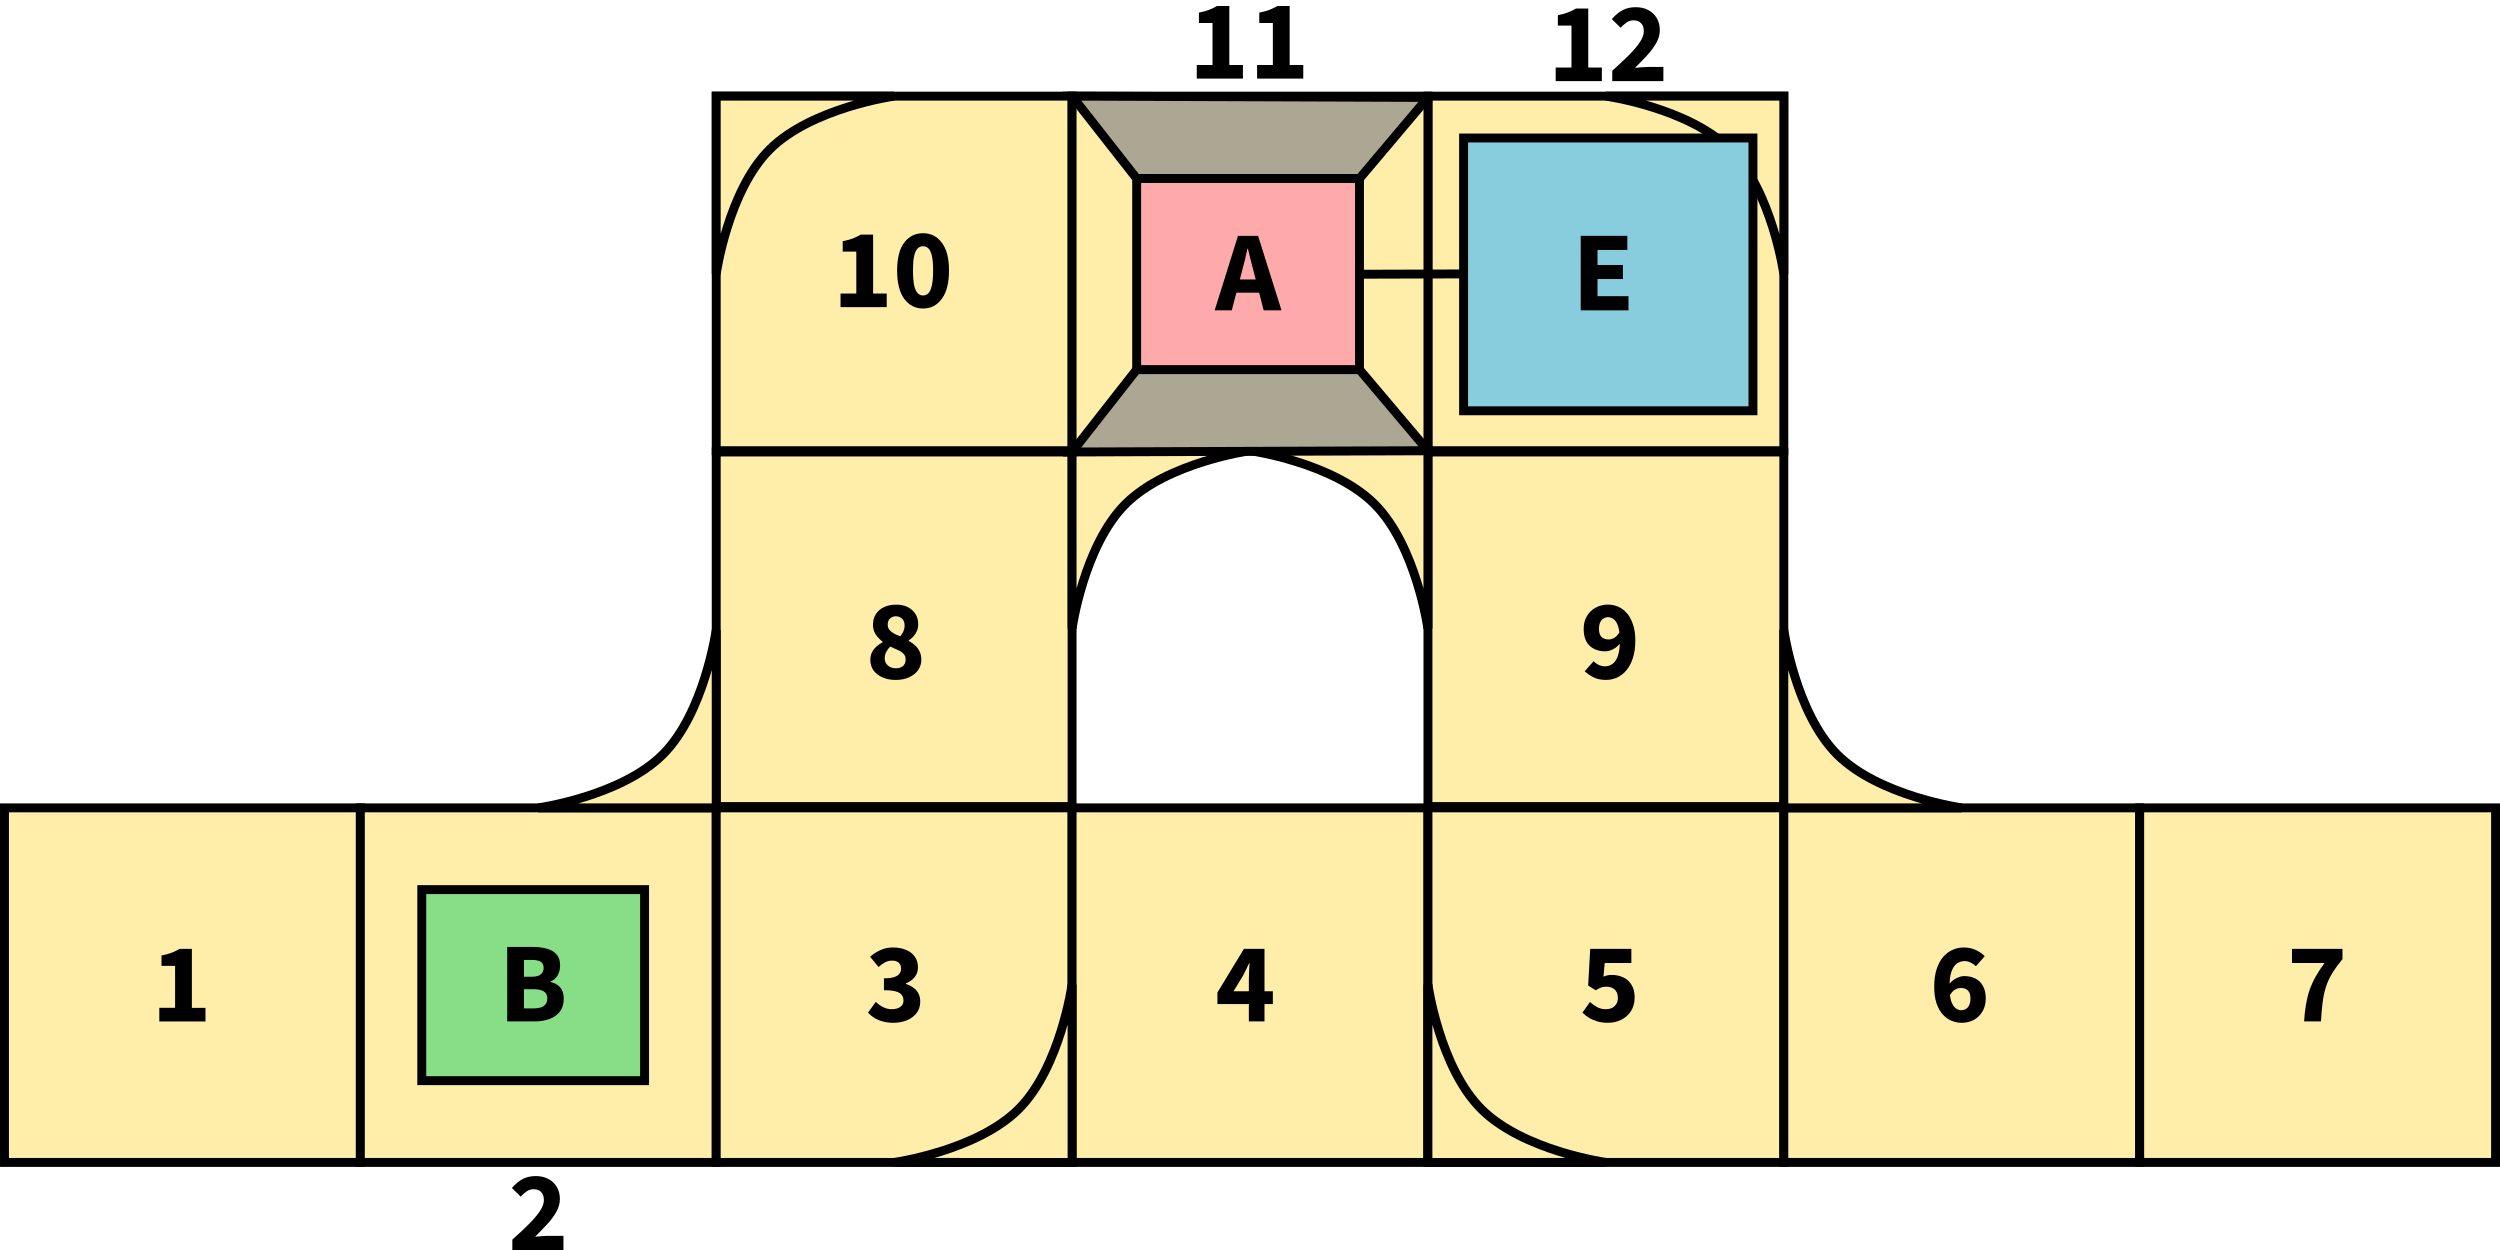
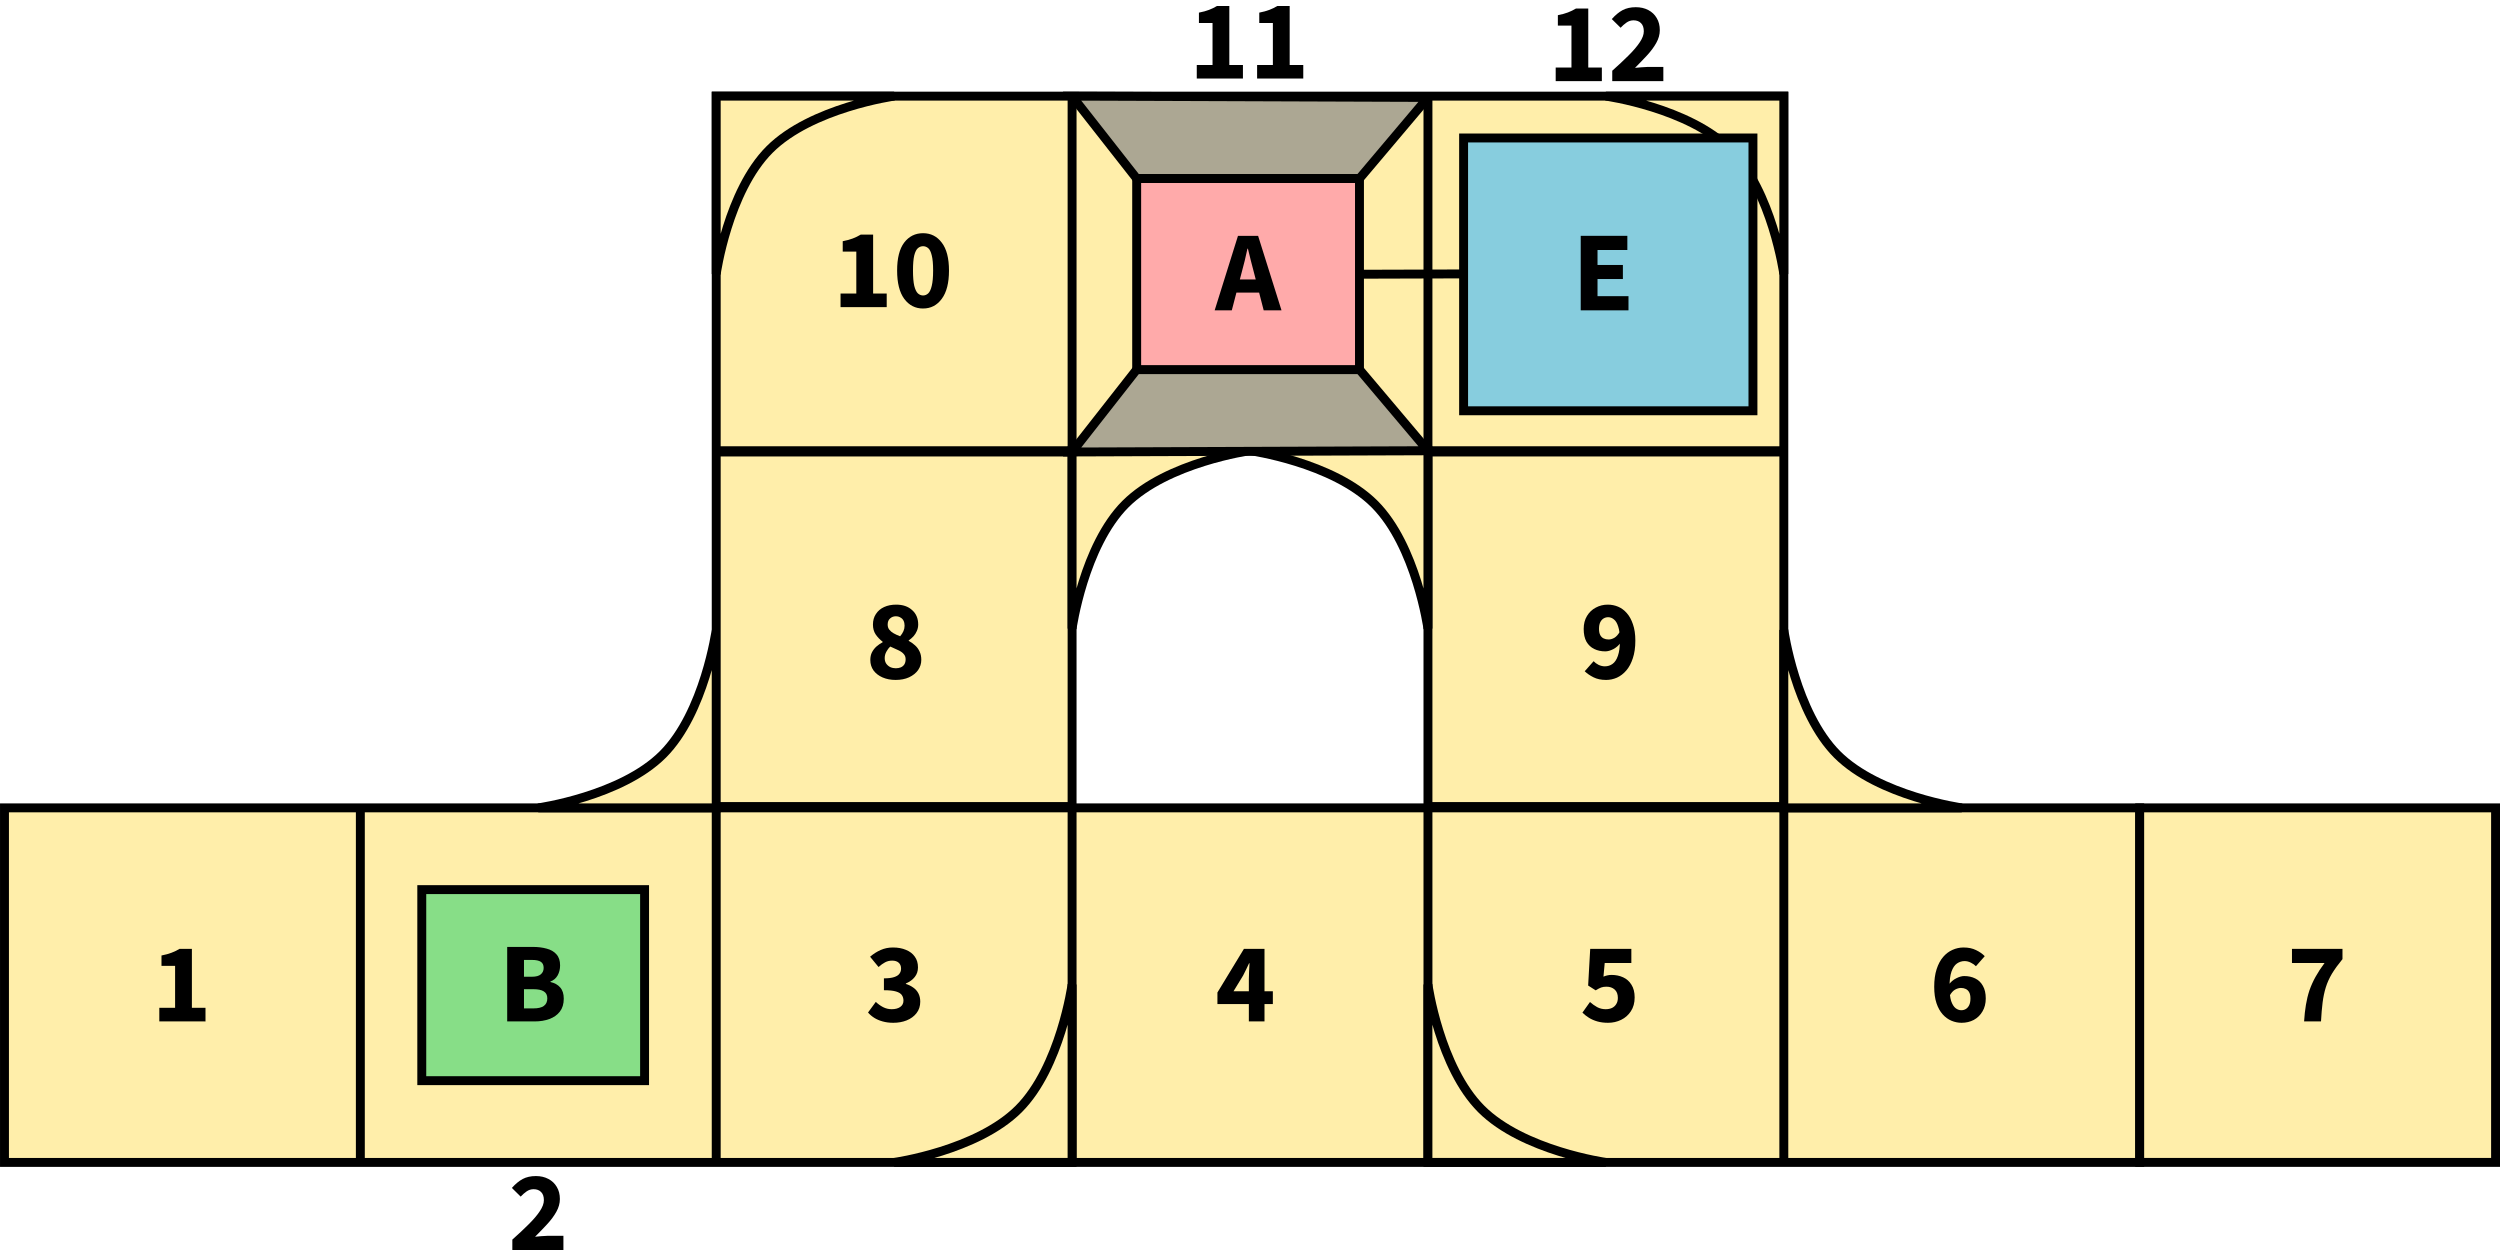
- <svg xmlns="http://www.w3.org/2000/svg" width="700" height="350" viewBox="0 0 185.207 92.604" version="1.1" id="svg40">
-   <defs id="defs40">
-     <rect x="318.266" y="77.825" width="66.601" height="37.655" id="rect32" />
-     <rect x="-121.644" y="218.737" width="302.437" height="217.621" id="rect1" />
-     <rect x="61.556" y="155.415" width="150.646" height="71.544" id="rect2" />
-     <rect x="91.392" y="324.078" width="234.368" height="129.519" id="rect40" />
-     <rect x="37.795" y="37.795" width="481.807" height="314.259" id="rect11032" />
-     <rect x="37.795" y="37.795" width="481.807" height="314.259" id="rect11033" />
-     <rect x="37.795" y="37.795" width="481.807" height="314.259" id="rect11034" />
-     <rect x="37.795" y="37.795" width="481.807" height="314.259" id="rect11035" />
-     <rect x="37.795" y="37.795" width="481.807" height="314.259" id="rect11036" />
-     <rect x="37.795" y="37.795" width="481.807" height="314.259" id="rect11039" />
-     <rect x="37.795" y="37.795" width="481.807" height="314.259" id="rect11041" />
-     <rect x="37.795" y="37.795" width="481.807" height="314.259" id="rect11043" />
-     <rect x="91.392" y="324.078" width="234.368" height="129.519" id="rect41" />
-     <rect x="91.392" y="324.078" width="234.368" height="129.519" id="rect42" />
-     <rect x="91.392" y="324.078" width="234.368" height="129.519" id="rect43" />
-     <rect x="91.392" y="324.078" width="234.368" height="129.519" id="rect47" />
-     <rect x="91.392" y="324.078" width="234.368" height="129.519" id="rect48" />
-     <rect x="91.392" y="324.078" width="234.368" height="129.519" id="rect49" />
-     <rect x="91.392" y="324.078" width="234.368" height="129.519" id="rect50" />
-     <rect x="61.556" y="155.415" width="150.646" height="71.544" id="rect3" />
-     <rect x="61.556" y="155.415" width="150.646" height="71.544" id="rect4" />
-     <rect x="61.556" y="155.415" width="150.646" height="71.544" id="rect5" />
-     <rect x="37.795" y="37.795" width="481.807" height="314.259" id="rect11155" />
-     <rect x="37.795" y="37.795" width="481.807" height="314.259" id="rect11156" />
-     <rect x="37.795" y="37.795" width="481.807" height="314.259" id="rect11157" />
-     <rect x="37.795" y="37.795" width="481.807" height="314.259" id="rect11158" />
-     <rect x="37.795" y="37.795" width="481.807" height="314.259" id="rect11159" />
-     <rect x="37.795" y="37.795" width="481.807" height="314.259" id="rect11160" />
-     <rect x="37.795" y="37.795" width="481.807" height="314.259" id="rect11161" />
-     <rect x="37.795" y="37.795" width="481.807" height="314.259" id="rect11163" />
-     <rect x="37.795" y="37.795" width="481.807" height="314.259" id="rect11164" />
-     <rect x="37.795" y="37.795" width="481.807" height="314.259" id="rect11165" />
-     <rect x="37.795" y="37.795" width="481.807" height="314.259" id="rect11206" />
-     <rect x="37.795" y="37.795" width="481.807" height="314.259" id="rect11207" />
-     <rect x="37.795" y="37.795" width="481.807" height="314.259" id="rect11209" />
-     <rect x="37.795" y="37.795" width="481.807" height="314.259" id="rect11211" />
-     <rect x="37.795" y="37.795" width="481.807" height="314.259" id="rect11241" />
-     <rect x="-121.644" y="218.737" width="302.437" height="217.621" id="rect17" />
-     <rect x="-121.644" y="218.737" width="302.437" height="217.621" id="rect18" />
-     <rect x="-121.644" y="218.737" width="302.437" height="217.621" id="rect19" />
-     <rect x="-121.644" y="218.737" width="302.437" height="217.621" id="rect21" />
-     <rect x="-121.644" y="218.737" width="302.437" height="217.621" id="rect22" />
-     <rect x="-121.644" y="218.737" width="302.437" height="217.621" id="rect23" />
-     <rect x="-121.644" y="218.737" width="302.437" height="217.621" id="rect24" />
-     <rect x="-121.644" y="218.737" width="302.437" height="217.621" id="rect25" />
-     <rect x="-121.644" y="218.737" width="302.437" height="217.621" id="rect26" />
-     <rect x="-121.644" y="218.737" width="302.437" height="217.621" id="rect27" />
-     <rect x="-121.644" y="218.737" width="302.437" height="217.621" id="rect28" />
-     <rect x="-121.644" y="218.737" width="302.437" height="217.621" id="rect29" />
-     <rect x="-121.644" y="218.737" width="302.437" height="217.621" id="rect30" />
-     <rect x="-121.644" y="218.737" width="302.437" height="217.621" id="rect31" />
+ <svg xmlns="http://www.w3.org/2000/svg" width="700" height="350" viewBox="0 0 185.207 92.604">
+   <defs>
+     <path id="a" d="M318.266 77.825h66.601v37.655h-66.601z" />
  </defs>
-   <rect style="fill:#ffeeaa;fill-opacity:1;stroke:#000000;stroke-width:0.661;stroke-dasharray:none;stroke-opacity:1" id="rect11134" width="26.364" height="26.267" x="0.331" y="59.849" />
-   <rect style="fill:#ffeeaa;fill-opacity:1;stroke:#000000;stroke-width:0.661;stroke-dasharray:none;stroke-opacity:1" id="rect11135" width="26.364" height="26.267" x="26.695" y="59.849" />
-   <rect style="fill:#ffeeaa;fill-opacity:1;stroke:#000000;stroke-width:0.661;stroke-dasharray:none;stroke-opacity:1" id="rect11136" width="26.364" height="26.267" x="53.059" y="59.849" />
-   <rect style="fill:#ffeeaa;fill-opacity:1;stroke:#000000;stroke-width:0.661;stroke-dasharray:none;stroke-opacity:1" id="rect11137" width="26.364" height="26.267" x="79.423" y="59.849" />
-   <rect style="fill:#ffeeaa;fill-opacity:1;stroke:#000000;stroke-width:0.661;stroke-dasharray:none;stroke-opacity:1" id="rect11138" width="26.364" height="26.267" x="105.787" y="59.849" />
-   <rect style="fill:#ffeeaa;fill-opacity:1;stroke:#000000;stroke-width:0.661;stroke-dasharray:none;stroke-opacity:1" id="rect11139" width="26.364" height="26.267" x="132.151" y="59.849" />
-   <rect style="fill:#ffeeaa;fill-opacity:1;stroke:#000000;stroke-width:0.661;stroke-dasharray:none;stroke-opacity:1" id="rect11140" width="26.364" height="26.267" x="158.515" y="59.849" />
-   <rect style="fill:#ffeeaa;fill-opacity:1;stroke:#000000;stroke-width:0.661;stroke-dasharray:none;stroke-opacity:1" id="rect11141" width="26.364" height="26.267" x="53.059" y="33.485" />
-   <rect style="fill:#ffeeaa;fill-opacity:1;stroke:#000000;stroke-width:0.661;stroke-dasharray:none;stroke-opacity:1" id="rect11142" width="26.364" height="26.267" x="105.787" y="33.485" />
-   <rect style="fill:#ffeeaa;fill-opacity:1;stroke:#000000;stroke-width:0.661;stroke-dasharray:none;stroke-opacity:1" id="rect11143" width="26.364" height="26.267" x="53.059" y="7.122" />
-   <rect style="fill:#ffeeaa;fill-opacity:1;stroke:#000000;stroke-width:0.661;stroke-dasharray:none;stroke-opacity:1" id="rect11144" width="26.364" height="26.267" x="105.787" y="7.122" />
-   <rect style="fill:#ffeeaa;fill-opacity:1;stroke:#000000;stroke-width:0.661;stroke-dasharray:none;stroke-opacity:1" id="rect11145" width="26.364" height="26.267" x="79.423" y="7.122" />
-   <path style="fill:#ffeeaa;fill-opacity:1;stroke:#000000;stroke-width:0.661;stroke-dasharray:none;stroke-opacity:1" d="m 39.876,59.849 c 0,0 6.131,-0.858 9.227,-3.954 3.097,-3.096 3.955,-9.227 3.955,-9.227 l 4.99e-4,13.182 z" id="path11145" />
-   <path style="fill:#ffeeaa;fill-opacity:1;stroke:#000000;stroke-width:0.661;stroke-dasharray:none;stroke-opacity:1" d="m 66.24,86.116 c 0,0 6.131,-0.858 9.227,-3.954 3.097,-3.096 3.955,-9.227 3.955,-9.227 l 4.99e-4,13.182 z" id="path11146" />
-   <path style="fill:#ffeeaa;fill-opacity:1;stroke:#000000;stroke-width:0.661;stroke-dasharray:none;stroke-opacity:1" d="m 145.333,59.849 c 0,0 -6.131,-0.858 -9.227,-3.954 -3.097,-3.096 -3.955,-9.227 -3.955,-9.227 l -5e-4,13.182 z" id="path11147" />
-   <path style="fill:#ffeeaa;fill-opacity:1;stroke:#000000;stroke-width:0.661;stroke-dasharray:none;stroke-opacity:1" d="m 118.967,86.116 c 0,0 -6.131,-0.858 -9.227,-3.954 -3.097,-3.096 -3.955,-9.227 -3.955,-9.227 l -5e-4,13.182 z" id="path11148" />
-   <path style="fill:#ffeeaa;fill-opacity:1;stroke:#000000;stroke-width:0.661;stroke-dasharray:none;stroke-opacity:1" d="m 66.241,7.122 c 0,0 -6.131,0.858 -9.227,3.955 -3.097,3.096 -3.955,9.227 -3.955,9.227 L 53.059,7.122 Z" id="path11149" />
-   <path style="fill:#ffeeaa;fill-opacity:1;stroke:#000000;stroke-width:0.661;stroke-dasharray:none;stroke-opacity:1" d="m 118.968,7.122 c 0,0 6.131,0.858 9.227,3.955 3.097,3.096 3.955,9.227 3.955,9.227 l 5e-4,-13.182 z" id="path11150" />
-   <path style="fill:#ffeeaa;fill-opacity:1;stroke:#000000;stroke-width:0.661;stroke-dasharray:none;stroke-opacity:1" d="m 92.602,33.388 c 0,0 6.131,0.858 9.227,3.955 3.097,3.096 3.955,9.227 3.955,9.227 l 5e-4,-13.182 z" id="path11151" />
-   <path style="fill:#ffeeaa;fill-opacity:1;stroke:#000000;stroke-width:0.661;stroke-dasharray:none;stroke-opacity:1" d="m 92.605,33.388 c 0,0 -6.131,0.858 -9.227,3.955 -3.097,3.096 -3.955,9.227 -3.955,9.227 l -4.98e-4,-13.182 z" id="path11152" />
-   <path style="fill:#aca793;fill-opacity:1;stroke:#000000;stroke-width:0.661;stroke-dasharray:none;stroke-opacity:1" d="m 79.421,33.485 4.787,-6.105 H 100.715 l 5.072,6.008 z" id="path11153" />
-   <path style="fill:#aca793;fill-opacity:1;stroke:#000000;stroke-width:0.661;stroke-dasharray:none;stroke-opacity:1" d="M 79.421,7.122 84.208,13.227 H 100.715 l 5.072,-6.008 z" id="path11154" />
-   <path style="font-weight:bold;font-size:32px;font-family:'Source Sans 3';-inkscape-font-specification:'Source Sans 3 Bold';white-space:pre;stroke-width:0.661" d="m 11.802,75.671 v -1.008 h 1.168 V 71.556 h -1.008 v -0.77 q 0.44,-0.085 0.745,-0.203 0.313,-0.119 0.593,-0.288 h 0.914 v 4.369 h 1.008 v 1.008 z" id="text1" aria-label="1" />
-   <path style="font-weight:bold;font-size:32px;font-family:'Source Sans 3';-inkscape-font-specification:'Source Sans 3 Bold';white-space:pre;stroke-width:0.661" d="m 37.955,92.604 v -0.77 q 0.677,-0.601 1.202,-1.126 0.533,-0.525 0.83,-0.974 0.305,-0.449 0.305,-0.821 0,-0.398 -0.203,-0.601 -0.203,-0.212 -0.559,-0.212 -0.288,0 -0.525,0.169 -0.229,0.161 -0.432,0.381 l -0.652,-0.643 q 0.389,-0.44 0.796,-0.66 0.415,-0.22 0.982,-0.22 0.525,0 0.923,0.212 0.406,0.212 0.627,0.593 0.229,0.381 0.229,0.897 0,0.483 -0.262,0.948 -0.254,0.457 -0.677,0.914 -0.423,0.457 -0.897,0.931 0.203,-0.025 0.457,-0.042 0.254,-0.025 0.44,-0.025 h 1.202 v 1.05 z" id="text18" aria-label="2" />
-   <path style="font-weight:bold;font-size:32px;font-family:'Source Sans 3';-inkscape-font-specification:'Source Sans 3 Bold';white-space:pre;stroke-width:0.661" d="m 66.177,75.772 q -0.432,0 -0.787,-0.102 -0.347,-0.093 -0.618,-0.262 -0.271,-0.169 -0.466,-0.398 l 0.576,-0.787 q 0.246,0.237 0.542,0.389 0.296,0.152 0.635,0.152 0.389,0 0.627,-0.161 0.246,-0.169 0.246,-0.474 0,-0.237 -0.119,-0.406 -0.119,-0.178 -0.432,-0.271 -0.305,-0.093 -0.897,-0.093 v -0.881 q 0.483,0 0.762,-0.093 0.279,-0.093 0.389,-0.254 0.119,-0.161 0.119,-0.373 0,-0.288 -0.178,-0.44 -0.169,-0.152 -0.483,-0.152 -0.288,0 -0.525,0.127 -0.229,0.119 -0.483,0.347 L 64.458,70.878 q 0.373,-0.322 0.787,-0.5 0.415,-0.186 0.906,-0.186 0.55,0 0.965,0.178 0.423,0.169 0.652,0.5 0.237,0.322 0.237,0.796 0,0.415 -0.237,0.711 -0.229,0.296 -0.66,0.483 v 0.034 q 0.305,0.093 0.55,0.271 0.246,0.169 0.381,0.432 0.135,0.262 0.135,0.61 0,0.5 -0.279,0.855 -0.271,0.347 -0.728,0.533 -0.449,0.178 -0.991,0.178 z" id="text19" aria-label="3" />
-   <g id="g1" transform="matrix(1.000001,0,0,1.000001,26.61406,-45.88952)">
-     <rect style="fill:#87cdde;fill-opacity:1;stroke:#000000;stroke-width:0.661;stroke-dasharray:none;stroke-opacity:1" id="rect11212" width="21.436" height="20.21" x="81.814" y="56.112" />
-     <path style="font-weight:bold;font-size:32px;font-family:'Source Sans 3';-inkscape-font-specification:'Source Sans 3 Bold';white-space:pre;stroke-width:2.5" d="m -119.181,245.748 v -20.864 h 13.056 v 3.968 h -8.352 v 4.192 h 7.104 v 3.936 h -7.104 v 4.8 h 8.672 v 3.968 z" id="text20" transform="matrix(0.2645822,0,0,0.2645822,122.0223,3.860782)" aria-label="E" />
-   </g>
-   <path style="font-weight:bold;font-size:32px;font-family:'Source Sans 3';-inkscape-font-specification:'Source Sans 3 Bold';white-space:pre;stroke-width:0.661" d="M 92.518,75.67 V 72.563 q 0,-0.254 0.017,-0.601 0.025,-0.347 0.034,-0.601 h -0.034 q -0.102,0.22 -0.212,0.449 -0.11,0.22 -0.229,0.457 l -0.711,1.168 h 2.913 v 0.948 h -4.106 v -0.855 l 1.964,-3.234 h 1.524 v 5.376 z" id="text21" aria-label="4" />
-   <rect style="fill:#ffaaaa;fill-opacity:1;stroke:#000000;stroke-width:0.661;stroke-dasharray:none;stroke-opacity:1" id="rect11208" width="16.506" height="14.153" x="84.208" y="13.227" />
-   <rect style="fill:#87de87;fill-opacity:1;stroke:#000000;stroke-width:0.661;stroke-dasharray:none;stroke-opacity:1" id="rect11210" width="16.506" height="14.153" x="31.246" y="65.906" />
-   <path style="font-weight:bold;font-size:32px;font-family:'Source Sans 3';-inkscape-font-specification:'Source Sans 3 Bold';white-space:pre;stroke-width:0.661" d="m 89.985,22.992 1.727,-5.52 h 1.49 l 1.736,5.52 h -1.321 l -0.72,-2.794 q -0.119,-0.415 -0.229,-0.881 -0.11,-0.466 -0.22,-0.897 h -0.034 q -0.093,0.432 -0.203,0.897 -0.11,0.466 -0.229,0.881 l -0.728,2.794 z m 1.135,-1.312 v -0.974 h 2.659 v 0.974 z" id="text17" aria-label="A" />
-   <path style="font-weight:bold;font-size:32px;font-family:'Source Sans 3';-inkscape-font-specification:'Source Sans 3 Bold';white-space:pre;stroke-width:0.661" d="m 37.574,75.67 v -5.52 h 1.888 q 0.576,0 1.033,0.127 0.466,0.119 0.728,0.423 0.271,0.296 0.271,0.821 0,0.415 -0.186,0.745 -0.186,0.322 -0.533,0.449 v 0.034 q 0.466,0.102 0.728,0.406 0.262,0.296 0.262,0.83 0,0.584 -0.288,0.957 -0.288,0.373 -0.779,0.55 -0.483,0.178 -1.075,0.178 z m 1.245,-3.31 h 0.584 q 0.457,0 0.66,-0.178 0.212,-0.178 0.212,-0.474 0,-0.322 -0.212,-0.457 -0.212,-0.135 -0.652,-0.135 h -0.593 z m 0,2.345 h 0.703 q 0.508,0 0.762,-0.178 0.262,-0.186 0.262,-0.567 0,-0.356 -0.262,-0.516 -0.254,-0.161 -0.762,-0.161 h -0.703 z" id="text22" aria-label="B" />
-   <path style="font-weight:bold;font-size:32px;font-family:'Source Sans 3';-inkscape-font-specification:'Source Sans 3 Bold';white-space:pre;stroke-width:0.661" d="m 145.324,75.772 q -0.389,0 -0.754,-0.152 -0.364,-0.152 -0.652,-0.474 -0.288,-0.322 -0.457,-0.821 -0.169,-0.508 -0.169,-1.219 0,-0.754 0.178,-1.304 0.178,-0.55 0.483,-0.906 0.305,-0.356 0.694,-0.525 0.389,-0.178 0.821,-0.178 0.533,0 0.923,0.195 0.389,0.186 0.643,0.449 l -0.652,0.745 q -0.144,-0.152 -0.373,-0.262 -0.229,-0.119 -0.466,-0.119 -0.305,0 -0.567,0.178 -0.254,0.178 -0.406,0.601 -0.144,0.415 -0.144,1.126 0,0.669 0.119,1.05 0.127,0.373 0.33,0.533 0.203,0.152 0.423,0.152 0.186,0 0.339,-0.093 0.152,-0.093 0.246,-0.279 0.093,-0.195 0.093,-0.5 0,-0.288 -0.093,-0.457 -0.093,-0.169 -0.254,-0.246 -0.152,-0.076 -0.356,-0.076 -0.212,0 -0.44,0.127 -0.22,0.127 -0.398,0.449 l -0.059,-0.813 q 0.212,-0.313 0.542,-0.474 0.33,-0.169 0.593,-0.169 0.457,0 0.821,0.178 0.364,0.178 0.567,0.55 0.212,0.364 0.212,0.931 0,0.559 -0.246,0.965 -0.237,0.406 -0.643,0.627 -0.406,0.212 -0.897,0.212 z" id="text23" aria-label="6" />
-   <path style="font-weight:bold;font-size:32px;font-family:'Source Sans 3';-inkscape-font-specification:'Source Sans 3 Bold';white-space:pre;stroke-width:0.661" d="m 119.128,75.772 q -0.44,0 -0.796,-0.102 -0.347,-0.102 -0.618,-0.271 -0.271,-0.169 -0.483,-0.381 l 0.559,-0.787 q 0.246,0.22 0.533,0.381 0.288,0.152 0.627,0.152 0.271,0 0.474,-0.093 0.203,-0.102 0.313,-0.288 0.119,-0.186 0.119,-0.457 0,-0.406 -0.237,-0.618 -0.237,-0.212 -0.61,-0.212 -0.229,0 -0.389,0.059 -0.161,0.059 -0.406,0.212 l -0.559,-0.356 0.152,-2.718 h 3.048 v 1.05 h -1.973 l -0.093,1.008 q 0.161,-0.068 0.296,-0.093 0.135,-0.034 0.305,-0.034 0.466,0 0.855,0.178 0.389,0.178 0.618,0.55 0.237,0.373 0.237,0.94 0,0.601 -0.279,1.024 -0.271,0.415 -0.72,0.635 -0.449,0.22 -0.974,0.22 z" id="text24" aria-label="5" />
-   <path style="font-weight:bold;font-size:32px;font-family:'Source Sans 3';-inkscape-font-specification:'Source Sans 3 Bold';white-space:pre;stroke-width:0.661" d="m 170.694,75.67 q 0.042,-0.669 0.135,-1.228 0.093,-0.567 0.262,-1.075 0.178,-0.508 0.449,-0.999 0.271,-0.491 0.669,-1.024 h -2.413 V 70.294 h 3.742 v 0.762 q -0.474,0.576 -0.779,1.075 -0.296,0.5 -0.457,1.016 -0.161,0.516 -0.237,1.126 -0.076,0.61 -0.119,1.397 z" id="text25" aria-label="7" />
-   <path style="font-weight:bold;font-size:32px;font-family:'Source Sans 3';-inkscape-font-specification:'Source Sans 3 Bold';white-space:pre;stroke-width:0.661" d="m 66.347,50.372 q -0.533,0 -0.965,-0.186 -0.423,-0.186 -0.669,-0.516 -0.237,-0.339 -0.237,-0.77 0,-0.33 0.119,-0.567 0.127,-0.246 0.33,-0.432 0.212,-0.186 0.466,-0.322 v -0.034 q -0.305,-0.237 -0.516,-0.542 -0.203,-0.305 -0.203,-0.728 0,-0.457 0.22,-0.787 0.22,-0.339 0.61,-0.516 0.389,-0.178 0.889,-0.178 0.745,0 1.185,0.406 0.449,0.398 0.449,1.067 0,0.254 -0.102,0.483 -0.093,0.22 -0.254,0.398 -0.161,0.169 -0.347,0.296 v 0.034 q 0.254,0.135 0.466,0.33 0.212,0.186 0.339,0.457 0.127,0.262 0.127,0.618 0,0.423 -0.237,0.762 -0.237,0.33 -0.669,0.533 -0.423,0.195 -0.999,0.195 z m 0.339,-3.234 q 0.161,-0.186 0.246,-0.381 0.085,-0.195 0.085,-0.406 0,-0.212 -0.076,-0.364 -0.076,-0.152 -0.229,-0.237 -0.144,-0.093 -0.347,-0.093 -0.246,0 -0.423,0.161 -0.178,0.152 -0.178,0.457 0,0.22 0.119,0.373 0.119,0.152 0.322,0.271 0.212,0.119 0.483,0.22 z m -0.313,2.371 q 0.203,0 0.364,-0.068 0.169,-0.076 0.262,-0.22 0.093,-0.152 0.093,-0.381 0,-0.237 -0.144,-0.389 -0.135,-0.161 -0.398,-0.279 -0.254,-0.127 -0.593,-0.271 -0.178,0.161 -0.296,0.389 -0.119,0.22 -0.119,0.466 0,0.237 0.11,0.406 0.119,0.169 0.305,0.262 0.195,0.085 0.415,0.085 z" id="text26" aria-label="8" />
-   <path style="font-weight:bold;font-size:32px;font-family:'Source Sans 3';-inkscape-font-specification:'Source Sans 3 Bold';white-space:pre;stroke-width:0.661" d="m 118.975,50.372 q -0.533,0 -0.923,-0.195 -0.389,-0.195 -0.652,-0.449 l 0.66,-0.745 q 0.135,0.152 0.364,0.271 0.237,0.11 0.466,0.11 0.322,0 0.567,-0.178 0.254,-0.178 0.398,-0.593 0.152,-0.423 0.152,-1.135 0,-0.669 -0.127,-1.041 -0.119,-0.381 -0.322,-0.533 -0.195,-0.161 -0.423,-0.161 -0.178,0 -0.339,0.093 -0.152,0.093 -0.246,0.279 -0.093,0.186 -0.093,0.5 0,0.279 0.093,0.457 0.093,0.169 0.254,0.246 0.161,0.076 0.364,0.076 0.212,0 0.432,-0.127 0.22,-0.135 0.398,-0.449 l 0.059,0.813 q -0.203,0.296 -0.533,0.474 -0.33,0.169 -0.601,0.169 -0.457,0 -0.821,-0.178 -0.364,-0.178 -0.576,-0.542 -0.203,-0.373 -0.203,-0.94 0,-0.559 0.246,-0.965 0.246,-0.406 0.652,-0.618 0.406,-0.22 0.889,-0.22 0.398,0 0.762,0.152 0.364,0.152 0.643,0.474 0.288,0.322 0.457,0.83 0.178,0.5 0.178,1.211 0,0.754 -0.186,1.304 -0.178,0.55 -0.483,0.906 -0.305,0.356 -0.694,0.533 -0.389,0.169 -0.813,0.169 z" id="text27" aria-label="9" />
-   <path style="font-weight:bold;font-size:32px;font-family:'Source Sans 3';-inkscape-font-specification:'Source Sans 3 Bold';white-space:pre;stroke-width:0.661" d="m 62.27,22.754 v -1.008 h 1.168 v -3.107 h -1.008 v -0.77 q 0.44,-0.085 0.745,-0.203 0.313,-0.119 0.593,-0.288 h 0.914 v 4.369 h 1.008 v 1.008 z m 6.113,0.102 q -0.864,0 -1.397,-0.72 -0.525,-0.72 -0.525,-2.091 0,-1.38 0.525,-2.074 0.533,-0.694 1.397,-0.694 0.864,0 1.389,0.703 0.533,0.694 0.533,2.066 0,1.372 -0.533,2.091 -0.525,0.72 -1.389,0.72 z m 0,-0.965 q 0.212,0 0.381,-0.152 0.169,-0.161 0.262,-0.559 0.102,-0.406 0.102,-1.135 0,-0.737 -0.102,-1.126 -0.093,-0.389 -0.262,-0.533 -0.169,-0.144 -0.381,-0.144 -0.212,0 -0.381,0.144 -0.169,0.144 -0.271,0.533 -0.093,0.389 -0.093,1.126 0,0.728 0.093,1.135 0.102,0.398 0.271,0.559 0.169,0.152 0.381,0.152 z" id="text28" aria-label="10" />
-   <path style="font-weight:bold;font-size:32px;font-family:'Source Sans 3';-inkscape-font-specification:'Source Sans 3 Bold';white-space:pre;stroke-width:0.661" d="m 115.25,6.01 v -1.008 h 1.168 V 1.895 h -1.008 v -0.77 q 0.44,-0.085 0.745,-0.203 0.313,-0.119 0.593,-0.288 h 0.914 V 5.003 h 1.008 v 1.008 z m 4.191,0 v -0.77 q 0.677,-0.601 1.202,-1.126 0.533,-0.525 0.83,-0.974 0.305,-0.449 0.305,-0.821 0,-0.398 -0.203,-0.601 -0.203,-0.212 -0.559,-0.212 -0.288,0 -0.525,0.169 -0.229,0.161 -0.432,0.381 l -0.652,-0.643 q 0.389,-0.44 0.796,-0.66 0.415,-0.22 0.982,-0.22 0.525,0 0.923,0.212 0.406,0.212 0.627,0.593 0.229,0.381 0.229,0.897 0,0.483 -0.262,0.948 -0.254,0.457 -0.677,0.914 -0.423,0.457 -0.897,0.931 0.203,-0.025 0.457,-0.042 0.254,-0.025 0.44,-0.025 h 1.202 v 1.05 z" id="text29" aria-label="12" />
-   <path style="font-weight:bold;font-size:32px;font-family:'Source Sans 3';-inkscape-font-specification:'Source Sans 3 Bold';white-space:pre;stroke-width:0.661" d="m 88.659,5.821 v -1.008 h 1.168 V 1.706 h -1.008 V 0.935 q 0.44,-0.085 0.745,-0.203 0.313,-0.119 0.593,-0.288 H 91.072 V 4.813 h 1.008 v 1.008 z m 4.47,0 v -1.008 h 1.168 V 1.706 H 93.29 V 0.935 q 0.44,-0.085 0.745,-0.203 0.313,-0.119 0.593,-0.288 h 0.914 V 4.813 h 1.008 v 1.008 z" id="text30" aria-label="11" />
-   <text xml:space="preserve" transform="scale(0.2645822)" id="text31" style="font-weight:bold;font-size:32px;font-family:'Source Sans 3';-inkscape-font-specification:'Source Sans 3 Bold';writing-mode:lr-tb;direction:ltr;white-space:pre;shape-inside:url(#rect32);display:inline;fill:#000000;stroke-width:2.5;stroke-dasharray:none" />
-   <path style="fill:#000000;stroke:#000000;stroke-width:0.661" d="m 108.428,20.292 -7.714,0.024" id="path2" />
+   <path d="M.331 59.849h26.364v26.267H.331zM26.695 59.849h26.364v26.267H26.695zM53.059 59.849h26.364v26.267H53.059zM79.423 59.849h26.364v26.267H79.423zM105.787 59.849h26.364v26.267h-26.364zM132.151 59.849h26.364v26.267h-26.364z" style="fill:#fea;fill-opacity:1;stroke:#000;stroke-width:.661;stroke-dasharray:none;stroke-opacity:1" />
+   <path d="M158.515 59.849h26.364v26.267h-26.364zM53.059 33.485h26.364v26.267H53.059zM105.787 33.485h26.364v26.267h-26.364zM53.059 7.122h26.364v26.267H53.059zM105.787 7.122h26.364v26.267h-26.364zM79.423 7.122h26.364v26.267H79.423zM39.876 59.849s6.13-.858 9.227-3.955 3.955-9.227 3.955-9.227V59.85zM66.24 86.116s6.13-.859 9.227-3.955 3.955-9.227 3.955-9.227v13.182z" style="fill:#fea;fill-opacity:1;stroke:#000;stroke-width:.661;stroke-dasharray:none;stroke-opacity:1" />
+   <path d="M145.333 59.849s-6.13-.858-9.227-3.955-3.955-9.227-3.955-9.227V59.85zM118.967 86.116s-6.13-.859-9.227-3.955c-3.096-3.096-3.955-9.227-3.955-9.227v13.182zM66.241 7.122s-6.13.858-9.227 3.954-3.955 9.227-3.955 9.227V7.122ZM118.968 7.122s6.13.858 9.227 3.954 3.955 9.227 3.955 9.227V7.122zM92.602 33.388s6.131.859 9.228 3.955 3.955 9.227 3.955 9.227V33.388z" style="fill:#fea;fill-opacity:1;stroke:#000;stroke-width:.661;stroke-dasharray:none;stroke-opacity:1" />
+   <path d="M92.605 33.388s-6.13.859-9.227 3.955-3.955 9.227-3.955 9.227V33.388z" style="fill:#fea;fill-opacity:1;stroke:#000;stroke-width:.661;stroke-dasharray:none;stroke-opacity:1" />
+   <path d="m79.421 33.485 4.787-6.105h16.507l5.072 6.008zM79.421 7.122l4.787 6.105h16.507l5.072-6.008z" style="fill:#aca793;fill-opacity:1;stroke:#000;stroke-width:.661;stroke-dasharray:none;stroke-opacity:1" />
+   <path d="M11.802 75.67v-1.007h1.169v-3.107h-1.008v-.77q.44-.085.745-.204.314-.118.593-.288h.914v4.369h1.008v1.008z" aria-label="1" style="font-weight:700;font-size:32px;font-family:&quot;Source Sans 3&quot;;-inkscape-font-specification:&quot;Source Sans 3 Bold&quot;;white-space:pre;stroke-width:.661" />
+   <path d="M37.955 92.604v-.77q.677-.602 1.202-1.127.533-.525.83-.973.305-.45.305-.822 0-.398-.204-.6-.203-.212-.558-.212-.288 0-.525.169-.229.16-.432.38l-.652-.643q.39-.44.796-.66.415-.22.982-.22.525 0 .923.212.406.211.626.592.229.381.229.898 0 .482-.263.948-.254.457-.677.914-.423.458-.897.932.203-.026.457-.043.254-.025.44-.025h1.202v1.05z" aria-label="2" style="font-weight:700;font-size:32px;font-family:&quot;Source Sans 3&quot;;-inkscape-font-specification:&quot;Source Sans 3 Bold&quot;;white-space:pre;stroke-width:.661" />
+   <path d="M66.177 75.772q-.432 0-.787-.101-.347-.094-.618-.263-.271-.17-.466-.398l.576-.787q.245.237.542.39.296.152.635.152.39 0 .626-.161.246-.17.246-.474 0-.237-.119-.407-.118-.178-.432-.27-.304-.094-.897-.094v-.88q.483 0 .762-.094.28-.093.39-.254.118-.16.118-.372 0-.288-.178-.44-.17-.153-.482-.153-.288 0-.525.127-.229.119-.483.347l-.627-.762q.373-.321.788-.5.415-.185.906-.185.55 0 .965.177.423.17.652.5.237.322.237.796 0 .415-.237.711-.229.296-.66.483v.033q.304.094.55.271.245.17.38.432.136.263.136.61 0 .5-.28.855-.27.347-.727.533-.449.178-.99.178" aria-label="3" style="font-weight:700;font-size:32px;font-family:&quot;Source Sans 3&quot;;-inkscape-font-specification:&quot;Source Sans 3 Bold&quot;;white-space:pre;stroke-width:.661" />
+   <path d="M81.814 56.112h21.436v20.21H81.814z" style="fill:#87cdde;fill-opacity:1;stroke:#000;stroke-width:.661;stroke-dasharray:none;stroke-opacity:1" transform="translate(26.614 -45.89)" />
+   <path d="M-119.18 245.748v-20.864h13.055v3.968h-8.352v4.192h7.104v3.936h-7.104v4.8h8.672v3.968z" aria-label="E" style="font-weight:700;font-size:32px;font-family:&quot;Source Sans 3&quot;;-inkscape-font-specification:&quot;Source Sans 3 Bold&quot;;white-space:pre;stroke-width:2.5" transform="translate(148.637 -42.029)scale(.26458)" />
+   <path d="M92.518 75.67v-3.107q0-.254.017-.6.025-.348.034-.602h-.034q-.102.22-.212.449l-.228.457-.712 1.168h2.913v.949H90.19v-.856l1.964-3.234h1.524v5.376z" aria-label="4" style="font-weight:700;font-size:32px;font-family:&quot;Source Sans 3&quot;;-inkscape-font-specification:&quot;Source Sans 3 Bold&quot;;white-space:pre;stroke-width:.661" />
+   <path d="M84.208 13.227h16.506V27.38H84.208z" style="fill:#faa;fill-opacity:1;stroke:#000;stroke-width:.661;stroke-dasharray:none;stroke-opacity:1" />
+   <path d="M31.246 65.906h16.506v14.153H31.246z" style="fill:#87de87;fill-opacity:1;stroke:#000;stroke-width:.661;stroke-dasharray:none;stroke-opacity:1" />
+   <path d="m89.985 22.992 1.728-5.52h1.49l1.735 5.52h-1.32l-.72-2.794q-.119-.415-.229-.88-.11-.466-.22-.898h-.034q-.093.432-.203.897-.11.466-.229.88l-.728 2.795zm1.135-1.313v-.973h2.658v.973z" aria-label="A" style="font-weight:700;font-size:32px;font-family:&quot;Source Sans 3&quot;;-inkscape-font-specification:&quot;Source Sans 3 Bold&quot;;white-space:pre;stroke-width:.661" />
+   <path d="M37.574 75.67v-5.52h1.888q.576 0 1.033.127.465.119.728.424.27.296.27.82 0 .416-.185.746-.187.322-.534.449v.034q.466.101.728.406.263.296.263.83 0 .584-.288.956-.288.373-.779.55-.483.178-1.075.178zm1.244-3.31h.585q.457 0 .66-.178.212-.178.212-.474 0-.322-.212-.457-.212-.136-.652-.136h-.593zm0 2.345h.703q.508 0 .762-.178.263-.186.263-.567 0-.355-.263-.516-.254-.161-.762-.161h-.703z" aria-label="B" style="font-weight:700;font-size:32px;font-family:&quot;Source Sans 3&quot;;-inkscape-font-specification:&quot;Source Sans 3 Bold&quot;;white-space:pre;stroke-width:.661" />
+   <path d="M145.324 75.772q-.39 0-.753-.152-.364-.153-.652-.474-.288-.322-.457-.822-.17-.508-.17-1.219 0-.753.178-1.304.178-.55.483-.906.305-.355.694-.525.39-.177.821-.177.534 0 .923.194.39.187.644.449l-.652.745q-.144-.152-.373-.262-.228-.119-.465-.119-.305 0-.568.178-.254.178-.406.601-.144.415-.144 1.126 0 .669.118 1.05.127.372.33.533.204.153.424.153.186 0 .339-.093.152-.094.245-.28.093-.195.093-.5 0-.287-.093-.457-.093-.169-.254-.245-.152-.076-.355-.076-.212 0-.44.127-.22.127-.399.448l-.059-.812q.212-.314.542-.474.33-.17.593-.17.457 0 .82.178.365.178.568.55.212.364.212.932 0 .558-.246.965-.237.406-.643.626-.407.212-.898.212" aria-label="6" style="font-weight:700;font-size:32px;font-family:&quot;Source Sans 3&quot;;-inkscape-font-specification:&quot;Source Sans 3 Bold&quot;;white-space:pre;stroke-width:.661" />
+   <path d="M119.128 75.772q-.44 0-.796-.102-.347-.101-.618-.27-.271-.17-.483-.381l.559-.788q.245.22.533.381.288.153.627.153.27 0 .474-.094.203-.101.313-.287.119-.187.119-.458 0-.406-.237-.618t-.61-.211q-.229 0-.39.059-.16.06-.406.212l-.559-.356.153-2.718h3.048v1.05h-1.973l-.093 1.008q.16-.068.296-.094.136-.033.305-.033.466 0 .855.177.39.178.618.55.237.373.237.94 0 .602-.28 1.025-.27.415-.719.635t-.973.22" aria-label="5" style="font-weight:700;font-size:32px;font-family:&quot;Source Sans 3&quot;;-inkscape-font-specification:&quot;Source Sans 3 Bold&quot;;white-space:pre;stroke-width:.661" />
+   <path d="M170.694 75.67q.042-.668.135-1.227.093-.567.262-1.075.178-.508.45-1 .27-.49.668-1.024h-2.413v-1.05h3.742v.762q-.474.576-.779 1.075-.296.5-.457 1.016-.16.517-.237 1.126-.076.61-.118 1.397z" aria-label="7" style="font-weight:700;font-size:32px;font-family:&quot;Source Sans 3&quot;;-inkscape-font-specification:&quot;Source Sans 3 Bold&quot;;white-space:pre;stroke-width:.661" />
+   <path d="M66.347 50.372q-.534 0-.966-.186-.423-.186-.669-.517-.237-.338-.237-.77 0-.33.119-.567.127-.246.33-.432.212-.186.466-.322v-.034q-.305-.237-.517-.542-.203-.304-.203-.728 0-.457.22-.787.22-.339.61-.517.39-.177.889-.177.745 0 1.185.406.449.398.449 1.067 0 .254-.102.482-.093.22-.254.398-.16.17-.347.297v.034q.254.135.466.33.212.186.339.457.127.262.127.618 0 .423-.238.762-.237.33-.668.533-.424.195-1 .195m.338-3.234q.161-.186.246-.381t.084-.406-.076-.365-.228-.237q-.144-.093-.348-.093-.245 0-.423.161-.178.153-.178.457 0 .22.119.373.118.152.322.27.211.12.482.22m-.313 2.37q.203 0 .364-.067.17-.076.262-.22.094-.153.094-.381 0-.237-.144-.39-.136-.16-.398-.28-.254-.126-.593-.27-.178.16-.296.39-.119.22-.119.465 0 .237.11.406.119.17.305.263.195.085.415.085" aria-label="8" style="font-weight:700;font-size:32px;font-family:&quot;Source Sans 3&quot;;-inkscape-font-specification:&quot;Source Sans 3 Bold&quot;;white-space:pre;stroke-width:.661" />
+   <path d="M118.975 50.372q-.533 0-.923-.195-.39-.194-.652-.448l.66-.745q.136.152.365.27.237.11.465.11.322 0 .568-.177.254-.178.398-.593.152-.423.152-1.134 0-.67-.127-1.042-.118-.38-.322-.533-.194-.161-.423-.161-.178 0-.339.093-.152.093-.245.28-.093.186-.093.499 0 .28.093.457.093.17.254.246.16.076.364.076.212 0 .432-.127.22-.135.398-.449l.059.813q-.203.296-.534.474-.33.17-.6.17-.458 0-.822-.178t-.576-.542q-.203-.373-.203-.94 0-.559.246-.965.245-.407.652-.618.406-.22.889-.22.398 0 .762.152t.643.474q.288.322.457.83.178.5.178 1.21 0 .754-.186 1.305-.178.55-.483.905-.305.356-.694.534-.39.17-.813.17" aria-label="9" style="font-weight:700;font-size:32px;font-family:&quot;Source Sans 3&quot;;-inkscape-font-specification:&quot;Source Sans 3 Bold&quot;;white-space:pre;stroke-width:.661" />
+   <path d="M62.27 22.754v-1.008h1.168V18.64h-1.007v-.77q.44-.085.745-.203.313-.119.592-.288h.915v4.368h1.007v1.008zm6.113.102q-.864 0-1.397-.72-.525-.72-.525-2.091 0-1.38.525-2.075.533-.694 1.397-.694.863 0 1.388.703.533.694.533 2.066t-.533 2.09q-.525.72-1.388.72m0-.966q.211 0 .38-.152.17-.16.263-.559.102-.406.102-1.134 0-.737-.102-1.126-.093-.39-.262-.534-.17-.144-.381-.144-.212 0-.381.144-.17.144-.271.534-.094.39-.094 1.126 0 .728.094 1.134.101.398.27.559.17.152.382.152" aria-label="10" style="font-weight:700;font-size:32px;font-family:&quot;Source Sans 3&quot;;-inkscape-font-specification:&quot;Source Sans 3 Bold&quot;;white-space:pre;stroke-width:.661" />
+   <path d="M115.25 6.01V5.003h1.168V1.895h-1.007v-.77q.44-.085.745-.203.313-.119.592-.288h.915v4.369h1.007V6.01zm4.19 0v-.77q.678-.602 1.203-1.126.533-.525.83-.974.305-.449.305-.821 0-.398-.204-.601-.203-.212-.558-.212-.288 0-.525.17-.229.16-.432.38l-.652-.643q.39-.44.796-.66.415-.22.982-.22.525 0 .923.21.406.213.626.594.229.38.229.897 0 .483-.263.948-.254.457-.677.915-.423.457-.897.931.203-.025.457-.042.254-.026.44-.026h1.202v1.05z" aria-label="12" style="font-weight:700;font-size:32px;font-family:&quot;Source Sans 3&quot;;-inkscape-font-specification:&quot;Source Sans 3 Bold&quot;;white-space:pre;stroke-width:.661" />
+   <path d="M88.66 5.82V4.814h1.168V1.706H88.82v-.77q.44-.085.745-.204.313-.118.593-.288h.914v4.37h1.008V5.82zm4.47 0V4.814h1.168V1.706H93.29v-.77q.44-.085.746-.204.313-.118.592-.288h.915v4.37h1.007V5.82z" aria-label="11" style="font-weight:700;font-size:32px;font-family:&quot;Source Sans 3&quot;;-inkscape-font-specification:&quot;Source Sans 3 Bold&quot;;white-space:pre;stroke-width:.661" />
+   <path d="m108.428 20.292-7.713.024" style="fill:#000;stroke:#000;stroke-width:.661" />
</svg>
